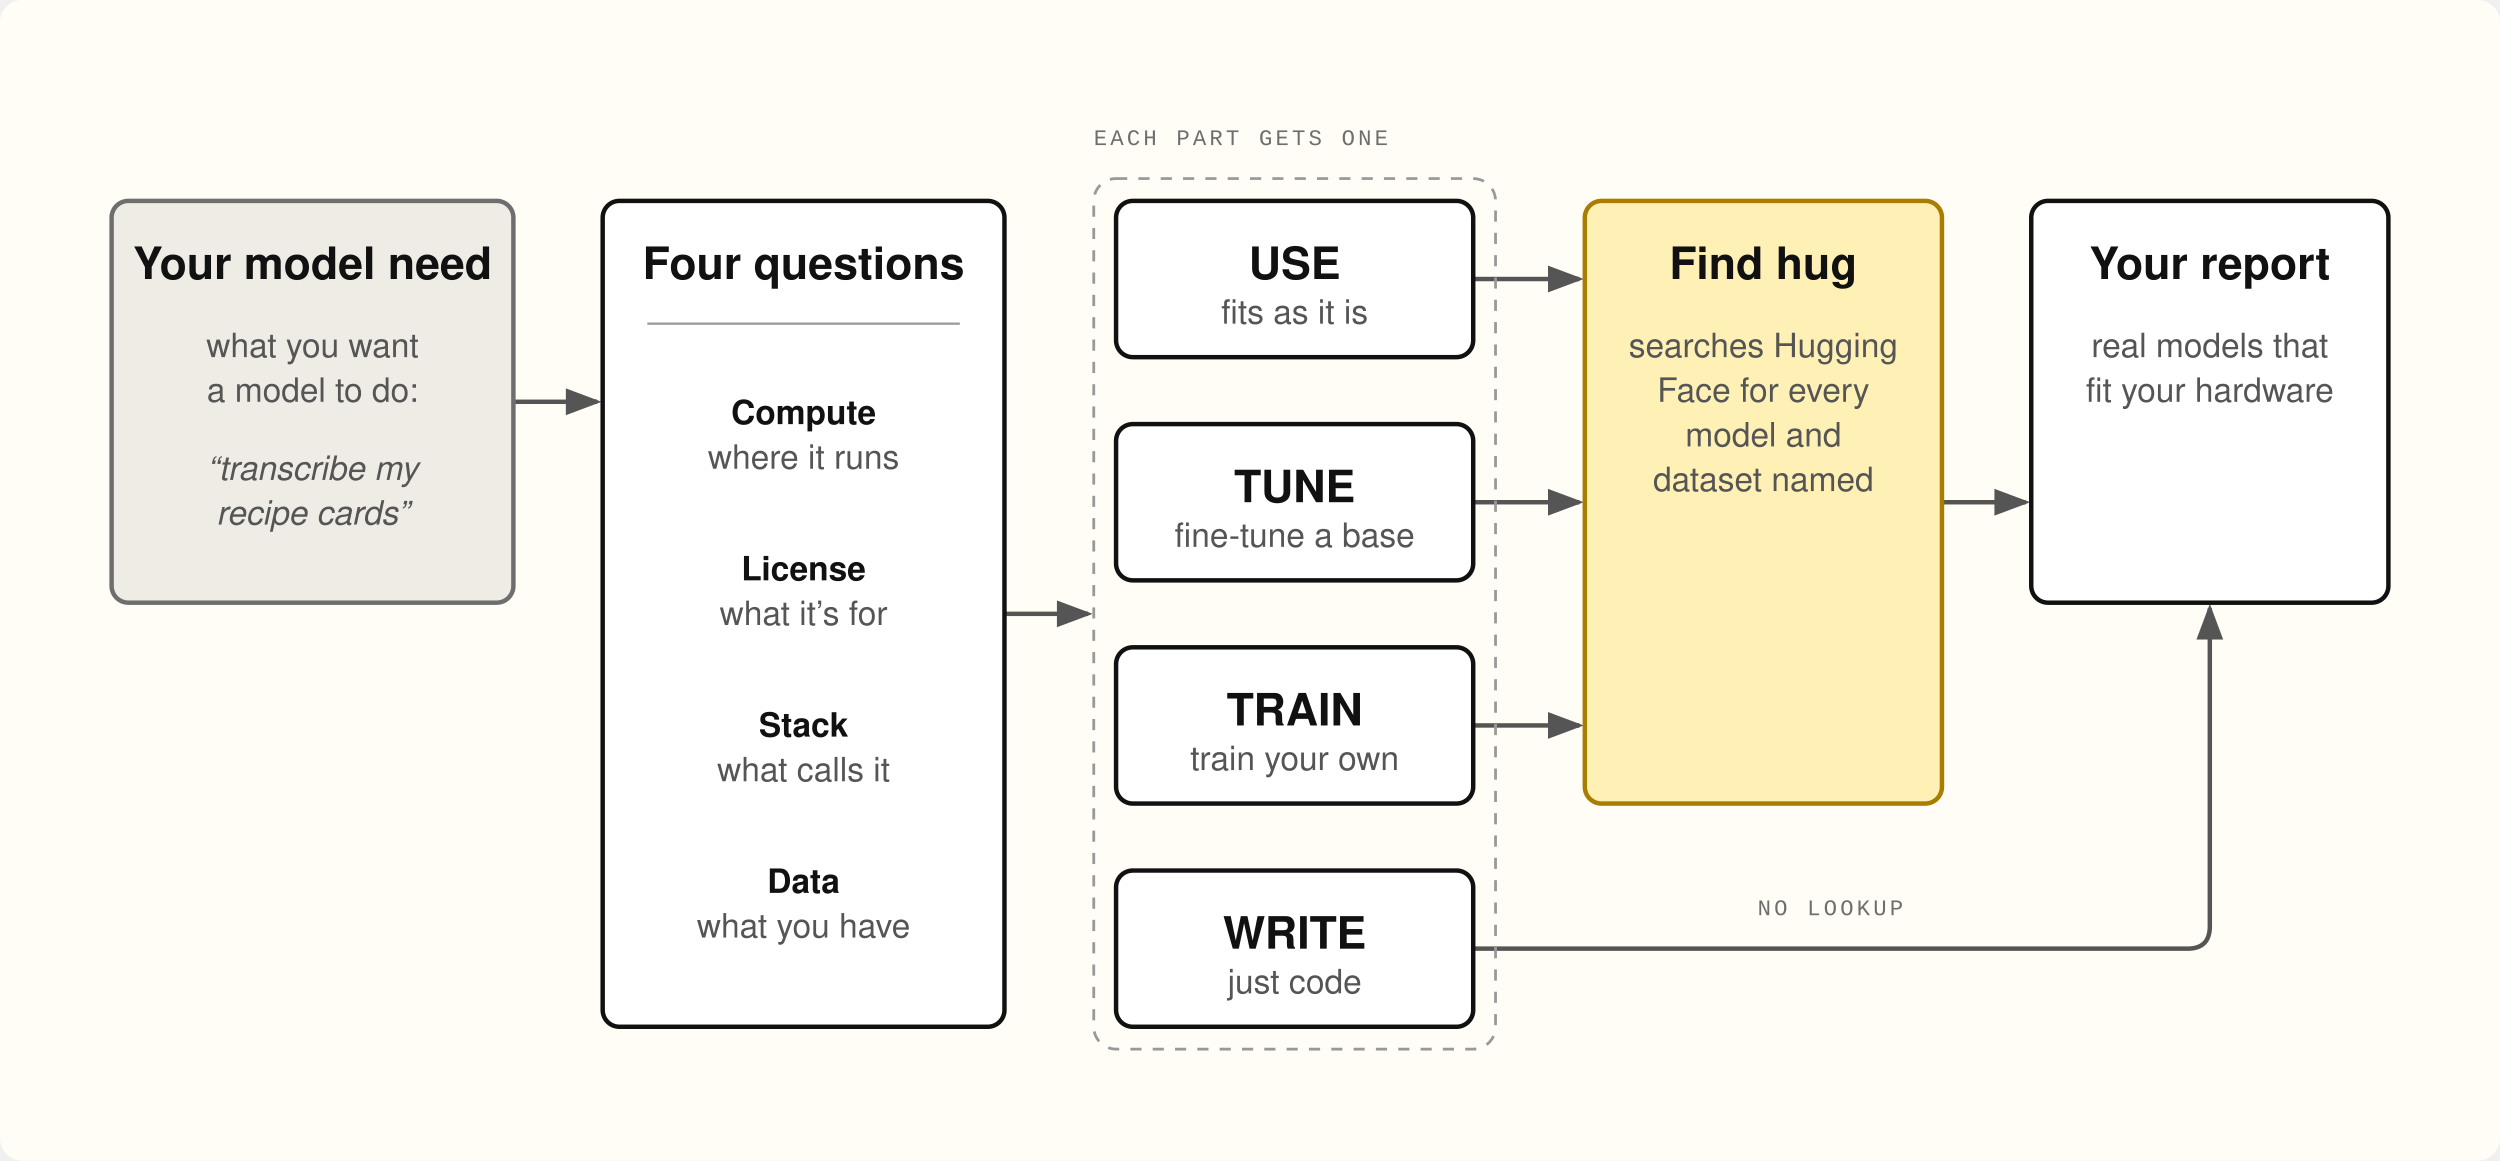
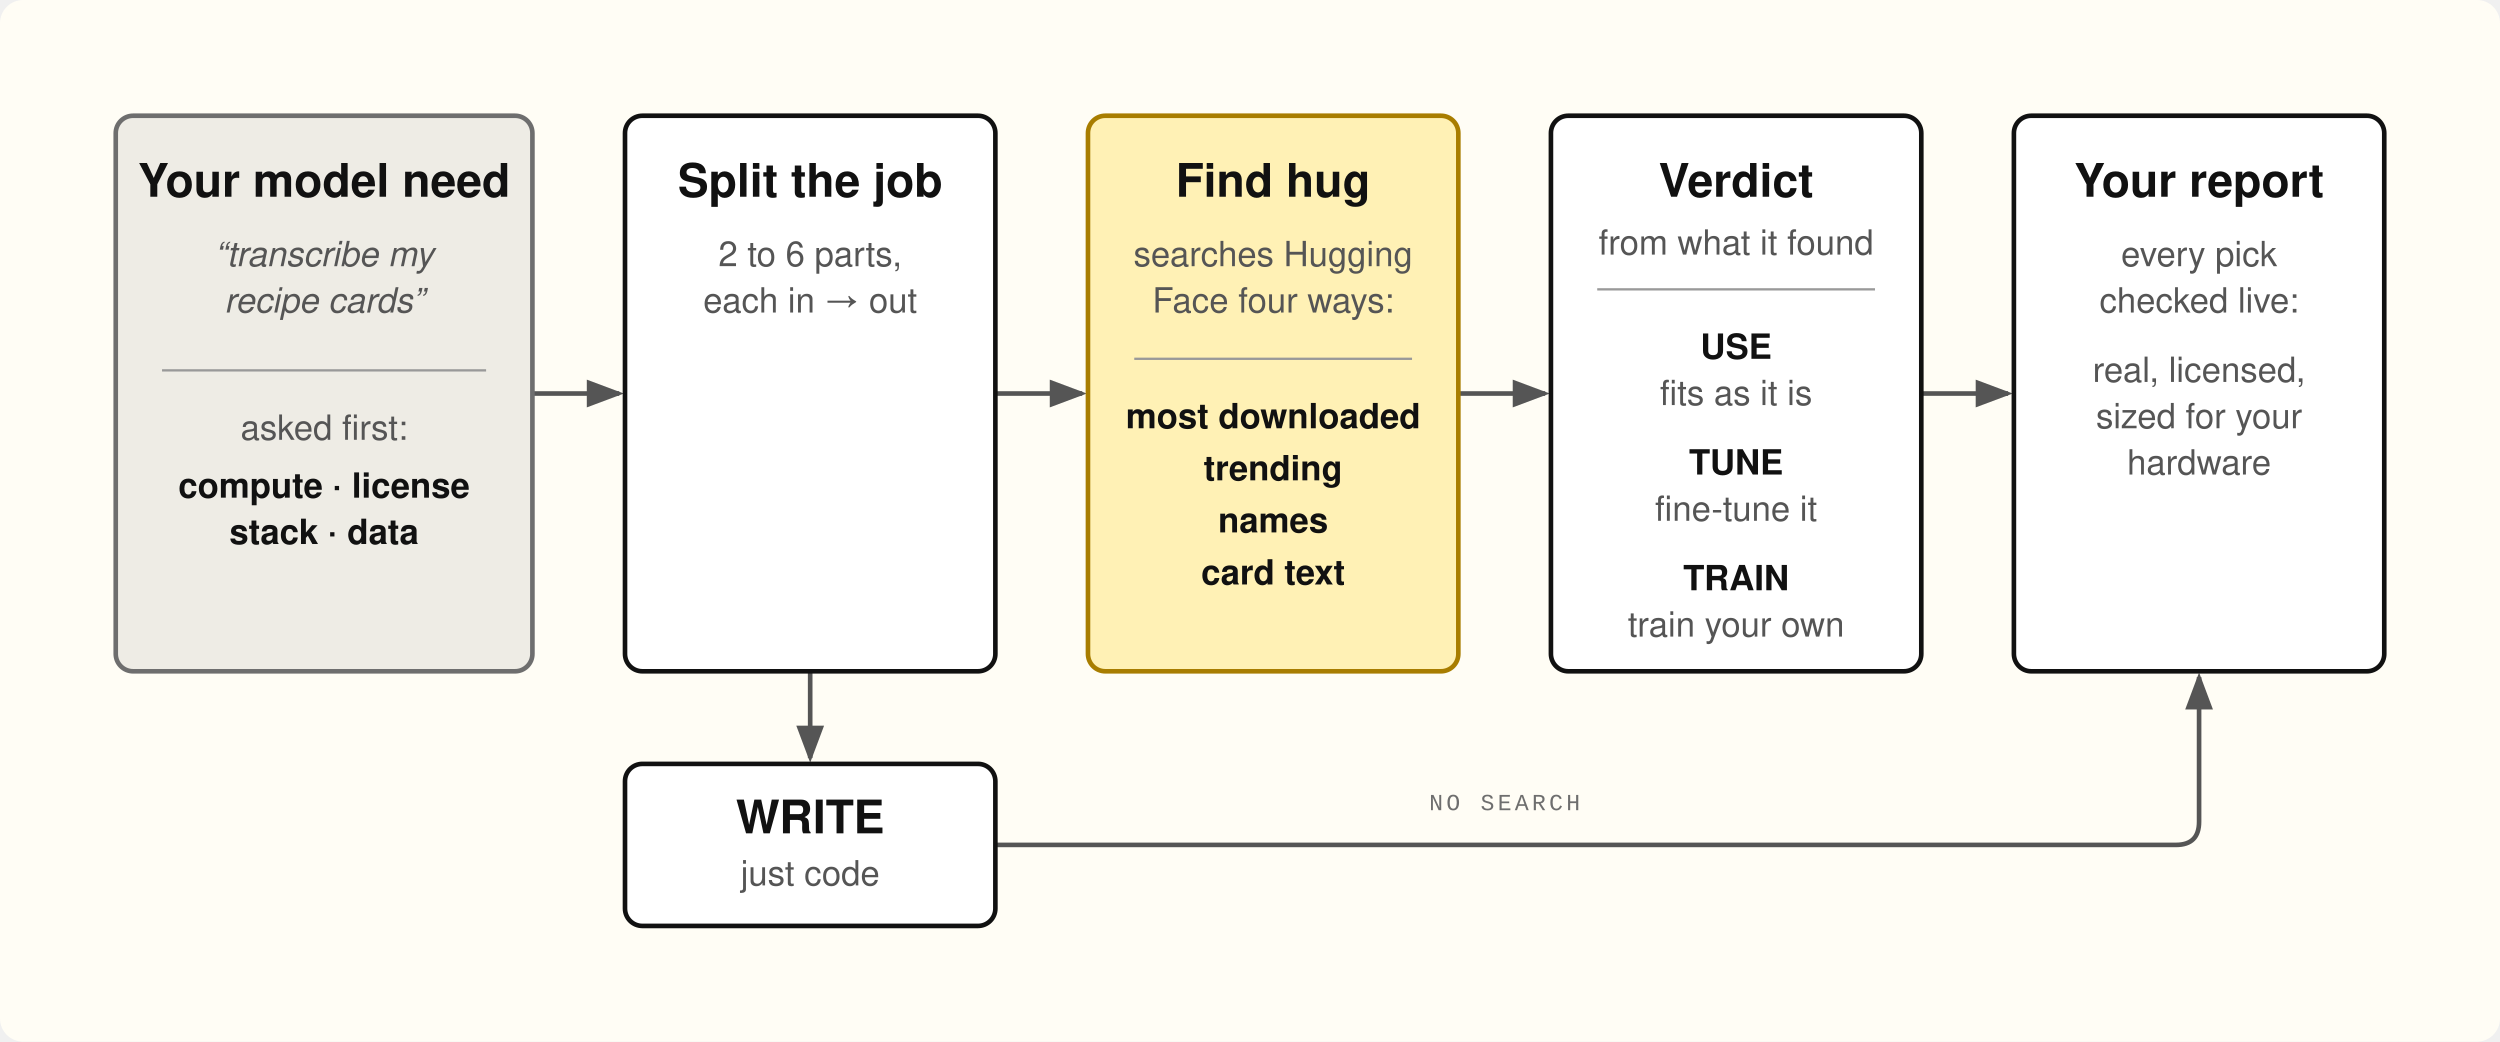
- <svg xmlns="http://www.w3.org/2000/svg" width="896" height="416" viewBox="0 0 896 416" role="img" aria-labelledby="flow-title flow-desc">
+ <svg xmlns="http://www.w3.org/2000/svg" width="864" height="360" viewBox="0 32 864 360" role="img" aria-labelledby="flow-title flow-desc">
  <defs>
    <marker id="flow-arrow" markerWidth="8" markerHeight="6" refX="7" refY="3" orient="auto">
      <polygon points="0 0, 8 3, 0 6" fill="#555555" />
    </marker>
  </defs>
-   <rect width="896" height="416" rx="8" fill="#fffdf5" />
-   <line x1="184" y1="144" x2="214" y2="144" stroke="#555555" stroke-width="1.6" marker-end="url(#flow-arrow)" />
-   <line x1="360" y1="220" x2="390" y2="220" stroke="#555555" stroke-width="1.6" marker-end="url(#flow-arrow)" />
-   <line x1="528" y1="100" x2="566" y2="100" stroke="#555555" stroke-width="1.6" marker-end="url(#flow-arrow)" />
-   <line x1="528" y1="180" x2="566" y2="180" stroke="#555555" stroke-width="1.6" marker-end="url(#flow-arrow)" />
-   <line x1="528" y1="260" x2="566" y2="260" stroke="#555555" stroke-width="1.6" marker-end="url(#flow-arrow)" />
-   <line x1="696" y1="180" x2="726" y2="180" stroke="#555555" stroke-width="1.6" marker-end="url(#flow-arrow)" />
-   <path d="M528 340 H784 Q792 340 792 332 V218" fill="none" stroke="#555555" stroke-width="1.6" marker-end="url(#flow-arrow)" />
-   <rect x="392" y="64" width="144" height="312" rx="8" fill="none" stroke="#999999" stroke-width="1" stroke-dasharray="4,4" />
-   <rect x="40" y="72" width="144" height="144" rx="6" fill="#fffdf5" />
-   <rect x="40" y="72" width="144" height="144" rx="6" fill="#555555" fill-opacity="0.10" stroke="#6e6e6e" stroke-width="1.6" />
-   <rect x="216" y="72" width="144" height="296" rx="6" fill="#fffdf5" />
-   <rect x="216" y="72" width="144" height="296" rx="6" fill="#ffffff" stroke="#111111" stroke-width="1.6" />
-   <rect x="400" y="72" width="128" height="56" rx="6" fill="#fffdf5" />
-   <rect x="400" y="72" width="128" height="56" rx="6" fill="#ffffff" stroke="#111111" stroke-width="1.6" />
-   <rect x="400" y="152" width="128" height="56" rx="6" fill="#fffdf5" />
-   <rect x="400" y="152" width="128" height="56" rx="6" fill="#ffffff" stroke="#111111" stroke-width="1.6" />
-   <rect x="400" y="232" width="128" height="56" rx="6" fill="#fffdf5" />
-   <rect x="400" y="232" width="128" height="56" rx="6" fill="#ffffff" stroke="#111111" stroke-width="1.6" />
-   <rect x="400" y="312" width="128" height="56" rx="6" fill="#fffdf5" />
-   <rect x="400" y="312" width="128" height="56" rx="6" fill="#ffffff" stroke="#111111" stroke-width="1.6" />
-   <rect x="568" y="72" width="128" height="216" rx="6" fill="#fffdf5" />
-   <rect x="568" y="72" width="128" height="216" rx="6" fill="#ffd21e" fill-opacity="0.30" stroke="#a87d00" stroke-width="1.6" />
-   <rect x="728" y="72" width="128" height="144" rx="6" fill="#fffdf5" />
-   <rect x="728" y="72" width="128" height="144" rx="6" fill="#ffffff" stroke="#111111" stroke-width="1.6" />
-   <line x1="232" y1="116" x2="344" y2="116" stroke="#999999" stroke-width="0.8" />
-   <text x="392" y="52" font-family="ui-monospace, SFMono-Regular, Consolas, 'Liberation Mono', monospace" font-size="8" fill="#6e6e6e" letter-spacing="0.14em">EACH PART GETS ONE</text>
-   <rect x="624" y="320" width="64" height="12" rx="2" fill="#fffdf5" />
-   <text x="656" y="328" font-family="ui-monospace, SFMono-Regular, Consolas, 'Liberation Mono', monospace" font-size="8" fill="#6e6e6e" letter-spacing="0.14em" text-anchor="middle">NO LOOKUP</text>
+   <rect y="32" width="864" height="360" rx="8" fill="#fffdf5" />
+   <line x1="184" y1="168" x2="214" y2="168" stroke="#555555" stroke-width="1.6" marker-end="url(#flow-arrow)" />
+   <line x1="344" y1="168" x2="374" y2="168" stroke="#555555" stroke-width="1.6" marker-end="url(#flow-arrow)" />
+   <line x1="504" y1="168" x2="534" y2="168" stroke="#555555" stroke-width="1.6" marker-end="url(#flow-arrow)" />
+   <line x1="664" y1="168" x2="694" y2="168" stroke="#555555" stroke-width="1.6" marker-end="url(#flow-arrow)" />
+   <line x1="280" y1="264" x2="280" y2="294" stroke="#555555" stroke-width="1.6" marker-end="url(#flow-arrow)" />
+   <path d="M344 324 H752 Q760 324 760 316 V266" fill="none" stroke="#555555" stroke-width="1.6" marker-end="url(#flow-arrow)" />
+   <rect x="40" y="72" width="144" height="192" rx="6" fill="#fffdf5" />
+   <rect x="40" y="72" width="144" height="192" rx="6" fill="#555555" fill-opacity="0.10" stroke="#6e6e6e" stroke-width="1.6" />
+   <rect x="216" y="72" width="128" height="192" rx="6" fill="#fffdf5" />
+   <rect x="216" y="72" width="128" height="192" rx="6" fill="#ffffff" stroke="#111111" stroke-width="1.6" />
+   <rect x="376" y="72" width="128" height="192" rx="6" fill="#fffdf5" />
+   <rect x="376" y="72" width="128" height="192" rx="6" fill="#ffd21e" fill-opacity="0.30" stroke="#a87d00" stroke-width="1.6" />
+   <rect x="536" y="72" width="128" height="192" rx="6" fill="#fffdf5" />
+   <rect x="536" y="72" width="128" height="192" rx="6" fill="#ffffff" stroke="#111111" stroke-width="1.6" />
+   <rect x="696" y="72" width="128" height="192" rx="6" fill="#fffdf5" />
+   <rect x="696" y="72" width="128" height="192" rx="6" fill="#ffffff" stroke="#111111" stroke-width="1.6" />
+   <rect x="216" y="296" width="128" height="56" rx="6" fill="#fffdf5" />
+   <rect x="216" y="296" width="128" height="56" rx="6" fill="#ffffff" stroke="#111111" stroke-width="1.6" />
+   <line x1="56" y1="160" x2="168" y2="160" stroke="#999999" stroke-width="0.8" />
+   <line x1="392" y1="156" x2="488" y2="156" stroke="#999999" stroke-width="0.8" />
+   <line x1="552" y1="132" x2="648" y2="132" stroke="#999999" stroke-width="0.8" />
+   <rect x="488" y="304" width="64" height="12" rx="2" fill="#fffdf5" />
+   <text x="520" y="312" font-family="ui-monospace, SFMono-Regular, Consolas, 'Liberation Mono', monospace" font-size="8" fill="#6e6e6e" letter-spacing="0.14em" text-anchor="middle">NO SEARCH</text>
  <text x="112" y="100" font-family="-apple-system, BlinkMacSystemFont, 'Segoe UI', Helvetica, Arial, sans-serif" font-size="16" font-weight="600" fill="#111111" text-anchor="middle">Your model need</text>
-   <text x="112" y="128" font-family="-apple-system, BlinkMacSystemFont, 'Segoe UI', Helvetica, Arial, sans-serif" font-size="12" fill="#555555" text-anchor="middle">what you want</text>
-   <text x="112" y="144" font-family="-apple-system, BlinkMacSystemFont, 'Segoe UI', Helvetica, Arial, sans-serif" font-size="12" fill="#555555" text-anchor="middle">a model to do:</text>
-   <text x="112" y="172" font-family="-apple-system, BlinkMacSystemFont, 'Segoe UI', Helvetica, Arial, sans-serif" font-size="12" fill="#555555" text-anchor="middle" font-style="italic">“transcribe my</text>
-   <text x="112" y="188" font-family="-apple-system, BlinkMacSystemFont, 'Segoe UI', Helvetica, Arial, sans-serif" font-size="12" fill="#555555" text-anchor="middle" font-style="italic">recipe cards”</text>
-   <text x="288" y="100" font-family="-apple-system, BlinkMacSystemFont, 'Segoe UI', Helvetica, Arial, sans-serif" font-size="16" font-weight="600" fill="#111111" text-anchor="middle">Four questions</text>
-   <text x="288" y="152" font-family="-apple-system, BlinkMacSystemFont, 'Segoe UI', Helvetica, Arial, sans-serif" font-size="12" font-weight="600" fill="#111111" text-anchor="middle">Compute</text>
-   <text x="288" y="168" font-family="-apple-system, BlinkMacSystemFont, 'Segoe UI', Helvetica, Arial, sans-serif" font-size="12" fill="#555555" text-anchor="middle">where it runs</text>
-   <text x="288" y="208" font-family="-apple-system, BlinkMacSystemFont, 'Segoe UI', Helvetica, Arial, sans-serif" font-size="12" font-weight="600" fill="#111111" text-anchor="middle">License</text>
-   <text x="288" y="224" font-family="-apple-system, BlinkMacSystemFont, 'Segoe UI', Helvetica, Arial, sans-serif" font-size="12" fill="#555555" text-anchor="middle">what it’s for</text>
-   <text x="288" y="264" font-family="-apple-system, BlinkMacSystemFont, 'Segoe UI', Helvetica, Arial, sans-serif" font-size="12" font-weight="600" fill="#111111" text-anchor="middle">Stack</text>
-   <text x="288" y="280" font-family="-apple-system, BlinkMacSystemFont, 'Segoe UI', Helvetica, Arial, sans-serif" font-size="12" fill="#555555" text-anchor="middle">what calls it</text>
-   <text x="288" y="320" font-family="-apple-system, BlinkMacSystemFont, 'Segoe UI', Helvetica, Arial, sans-serif" font-size="12" font-weight="600" fill="#111111" text-anchor="middle">Data</text>
-   <text x="288" y="336" font-family="-apple-system, BlinkMacSystemFont, 'Segoe UI', Helvetica, Arial, sans-serif" font-size="12" fill="#555555" text-anchor="middle">what you have</text>
-   <text x="464" y="100" font-family="-apple-system, BlinkMacSystemFont, 'Segoe UI', Helvetica, Arial, sans-serif" font-size="16" font-weight="600" fill="#111111" text-anchor="middle">USE</text>
-   <text x="464" y="116" font-family="-apple-system, BlinkMacSystemFont, 'Segoe UI', Helvetica, Arial, sans-serif" font-size="12" fill="#555555" text-anchor="middle">fits as it is</text>
-   <text x="464" y="180" font-family="-apple-system, BlinkMacSystemFont, 'Segoe UI', Helvetica, Arial, sans-serif" font-size="16" font-weight="600" fill="#111111" text-anchor="middle">TUNE</text>
-   <text x="464" y="196" font-family="-apple-system, BlinkMacSystemFont, 'Segoe UI', Helvetica, Arial, sans-serif" font-size="12" fill="#555555" text-anchor="middle">fine-tune a base</text>
-   <text x="464" y="260" font-family="-apple-system, BlinkMacSystemFont, 'Segoe UI', Helvetica, Arial, sans-serif" font-size="16" font-weight="600" fill="#111111" text-anchor="middle">TRAIN</text>
-   <text x="464" y="276" font-family="-apple-system, BlinkMacSystemFont, 'Segoe UI', Helvetica, Arial, sans-serif" font-size="12" fill="#555555" text-anchor="middle">train your own</text>
-   <text x="464" y="340" font-family="-apple-system, BlinkMacSystemFont, 'Segoe UI', Helvetica, Arial, sans-serif" font-size="16" font-weight="600" fill="#111111" text-anchor="middle">WRITE</text>
-   <text x="464" y="356" font-family="-apple-system, BlinkMacSystemFont, 'Segoe UI', Helvetica, Arial, sans-serif" font-size="12" fill="#555555" text-anchor="middle">just code</text>
-   <text x="632" y="100" font-family="-apple-system, BlinkMacSystemFont, 'Segoe UI', Helvetica, Arial, sans-serif" font-size="16" font-weight="600" fill="#111111" text-anchor="middle">Find hug</text>
-   <text x="632" y="128" font-family="-apple-system, BlinkMacSystemFont, 'Segoe UI', Helvetica, Arial, sans-serif" font-size="12" fill="#555555" text-anchor="middle">searches Hugging</text>
-   <text x="632" y="144" font-family="-apple-system, BlinkMacSystemFont, 'Segoe UI', Helvetica, Arial, sans-serif" font-size="12" fill="#555555" text-anchor="middle">Face for every</text>
-   <text x="632" y="160" font-family="-apple-system, BlinkMacSystemFont, 'Segoe UI', Helvetica, Arial, sans-serif" font-size="12" fill="#555555" text-anchor="middle">model and</text>
-   <text x="632" y="176" font-family="-apple-system, BlinkMacSystemFont, 'Segoe UI', Helvetica, Arial, sans-serif" font-size="12" fill="#555555" text-anchor="middle">dataset named</text>
-   <text x="792" y="100" font-family="-apple-system, BlinkMacSystemFont, 'Segoe UI', Helvetica, Arial, sans-serif" font-size="16" font-weight="600" fill="#111111" text-anchor="middle">Your report</text>
-   <text x="792" y="128" font-family="-apple-system, BlinkMacSystemFont, 'Segoe UI', Helvetica, Arial, sans-serif" font-size="12" fill="#555555" text-anchor="middle">real models that</text>
-   <text x="792" y="144" font-family="-apple-system, BlinkMacSystemFont, 'Segoe UI', Helvetica, Arial, sans-serif" font-size="12" fill="#555555" text-anchor="middle">fit your hardware</text>
+   <text x="112" y="124" font-family="-apple-system, BlinkMacSystemFont, 'Segoe UI', Helvetica, Arial, sans-serif" font-size="12" fill="#555555" text-anchor="middle" font-style="italic">“transcribe my</text>
+   <text x="112" y="140" font-family="-apple-system, BlinkMacSystemFont, 'Segoe UI', Helvetica, Arial, sans-serif" font-size="12" fill="#555555" text-anchor="middle" font-style="italic">recipe cards”</text>
+   <text x="112" y="184" font-family="-apple-system, BlinkMacSystemFont, 'Segoe UI', Helvetica, Arial, sans-serif" font-size="12" fill="#555555" text-anchor="middle">asked first:</text>
+   <text x="112" y="204" font-family="-apple-system, BlinkMacSystemFont, 'Segoe UI', Helvetica, Arial, sans-serif" font-size="12" font-weight="600" fill="#111111" text-anchor="middle">compute · license</text>
+   <text x="112" y="220" font-family="-apple-system, BlinkMacSystemFont, 'Segoe UI', Helvetica, Arial, sans-serif" font-size="12" font-weight="600" fill="#111111" text-anchor="middle">stack · data</text>
+   <text x="280" y="100" font-family="-apple-system, BlinkMacSystemFont, 'Segoe UI', Helvetica, Arial, sans-serif" font-size="16" font-weight="600" fill="#111111" text-anchor="middle">Split the job</text>
+   <text x="280" y="124" font-family="-apple-system, BlinkMacSystemFont, 'Segoe UI', Helvetica, Arial, sans-serif" font-size="12" fill="#555555" text-anchor="middle">2 to 6 parts,</text>
+   <text x="280" y="140" font-family="-apple-system, BlinkMacSystemFont, 'Segoe UI', Helvetica, Arial, sans-serif" font-size="12" fill="#555555" text-anchor="middle">each in → out</text>
+   <text x="440" y="100" font-family="-apple-system, BlinkMacSystemFont, 'Segoe UI', Helvetica, Arial, sans-serif" font-size="16" font-weight="600" fill="#111111" text-anchor="middle">Find hug</text>
+   <text x="440" y="124" font-family="-apple-system, BlinkMacSystemFont, 'Segoe UI', Helvetica, Arial, sans-serif" font-size="12" fill="#555555" text-anchor="middle">searches Hugging</text>
+   <text x="440" y="140" font-family="-apple-system, BlinkMacSystemFont, 'Segoe UI', Helvetica, Arial, sans-serif" font-size="12" fill="#555555" text-anchor="middle">Face four ways:</text>
+   <text x="440" y="180" font-family="-apple-system, BlinkMacSystemFont, 'Segoe UI', Helvetica, Arial, sans-serif" font-size="12" font-weight="600" fill="#111111" text-anchor="middle">most downloaded</text>
+   <text x="440" y="198" font-family="-apple-system, BlinkMacSystemFont, 'Segoe UI', Helvetica, Arial, sans-serif" font-size="12" font-weight="600" fill="#111111" text-anchor="middle">trending</text>
+   <text x="440" y="216" font-family="-apple-system, BlinkMacSystemFont, 'Segoe UI', Helvetica, Arial, sans-serif" font-size="12" font-weight="600" fill="#111111" text-anchor="middle">names</text>
+   <text x="440" y="234" font-family="-apple-system, BlinkMacSystemFont, 'Segoe UI', Helvetica, Arial, sans-serif" font-size="12" font-weight="600" fill="#111111" text-anchor="middle">card text</text>
+   <text x="600" y="100" font-family="-apple-system, BlinkMacSystemFont, 'Segoe UI', Helvetica, Arial, sans-serif" font-size="16" font-weight="600" fill="#111111" text-anchor="middle">Verdict</text>
+   <text x="600" y="120" font-family="-apple-system, BlinkMacSystemFont, 'Segoe UI', Helvetica, Arial, sans-serif" font-size="12" fill="#555555" text-anchor="middle">from what it found</text>
+   <text x="600" y="156" font-family="-apple-system, BlinkMacSystemFont, 'Segoe UI', Helvetica, Arial, sans-serif" font-size="12" font-weight="600" fill="#111111" text-anchor="middle">USE</text>
+   <text x="600" y="172" font-family="-apple-system, BlinkMacSystemFont, 'Segoe UI', Helvetica, Arial, sans-serif" font-size="12" fill="#555555" text-anchor="middle">fits as it is</text>
+   <text x="600" y="196" font-family="-apple-system, BlinkMacSystemFont, 'Segoe UI', Helvetica, Arial, sans-serif" font-size="12" font-weight="600" fill="#111111" text-anchor="middle">TUNE</text>
+   <text x="600" y="212" font-family="-apple-system, BlinkMacSystemFont, 'Segoe UI', Helvetica, Arial, sans-serif" font-size="12" fill="#555555" text-anchor="middle">fine-tune it</text>
+   <text x="600" y="236" font-family="-apple-system, BlinkMacSystemFont, 'Segoe UI', Helvetica, Arial, sans-serif" font-size="12" font-weight="600" fill="#111111" text-anchor="middle">TRAIN</text>
+   <text x="600" y="252" font-family="-apple-system, BlinkMacSystemFont, 'Segoe UI', Helvetica, Arial, sans-serif" font-size="12" fill="#555555" text-anchor="middle">train your own</text>
+   <text x="760" y="100" font-family="-apple-system, BlinkMacSystemFont, 'Segoe UI', Helvetica, Arial, sans-serif" font-size="16" font-weight="600" fill="#111111" text-anchor="middle">Your report</text>
+   <text x="760" y="124" font-family="-apple-system, BlinkMacSystemFont, 'Segoe UI', Helvetica, Arial, sans-serif" font-size="12" fill="#555555" text-anchor="middle">every pick</text>
+   <text x="760" y="140" font-family="-apple-system, BlinkMacSystemFont, 'Segoe UI', Helvetica, Arial, sans-serif" font-size="12" fill="#555555" text-anchor="middle">checked live:</text>
+   <text x="760" y="164" font-family="-apple-system, BlinkMacSystemFont, 'Segoe UI', Helvetica, Arial, sans-serif" font-size="12" fill="#555555" text-anchor="middle">real, licensed,</text>
+   <text x="760" y="180" font-family="-apple-system, BlinkMacSystemFont, 'Segoe UI', Helvetica, Arial, sans-serif" font-size="12" fill="#555555" text-anchor="middle">sized for your</text>
+   <text x="760" y="196" font-family="-apple-system, BlinkMacSystemFont, 'Segoe UI', Helvetica, Arial, sans-serif" font-size="12" fill="#555555" text-anchor="middle">hardware</text>
+   <text x="280" y="320" font-family="-apple-system, BlinkMacSystemFont, 'Segoe UI', Helvetica, Arial, sans-serif" font-size="16" font-weight="600" fill="#111111" text-anchor="middle">WRITE</text>
+   <text x="280" y="338" font-family="-apple-system, BlinkMacSystemFont, 'Segoe UI', Helvetica, Arial, sans-serif" font-size="12" fill="#555555" text-anchor="middle">just code</text>
</svg>
